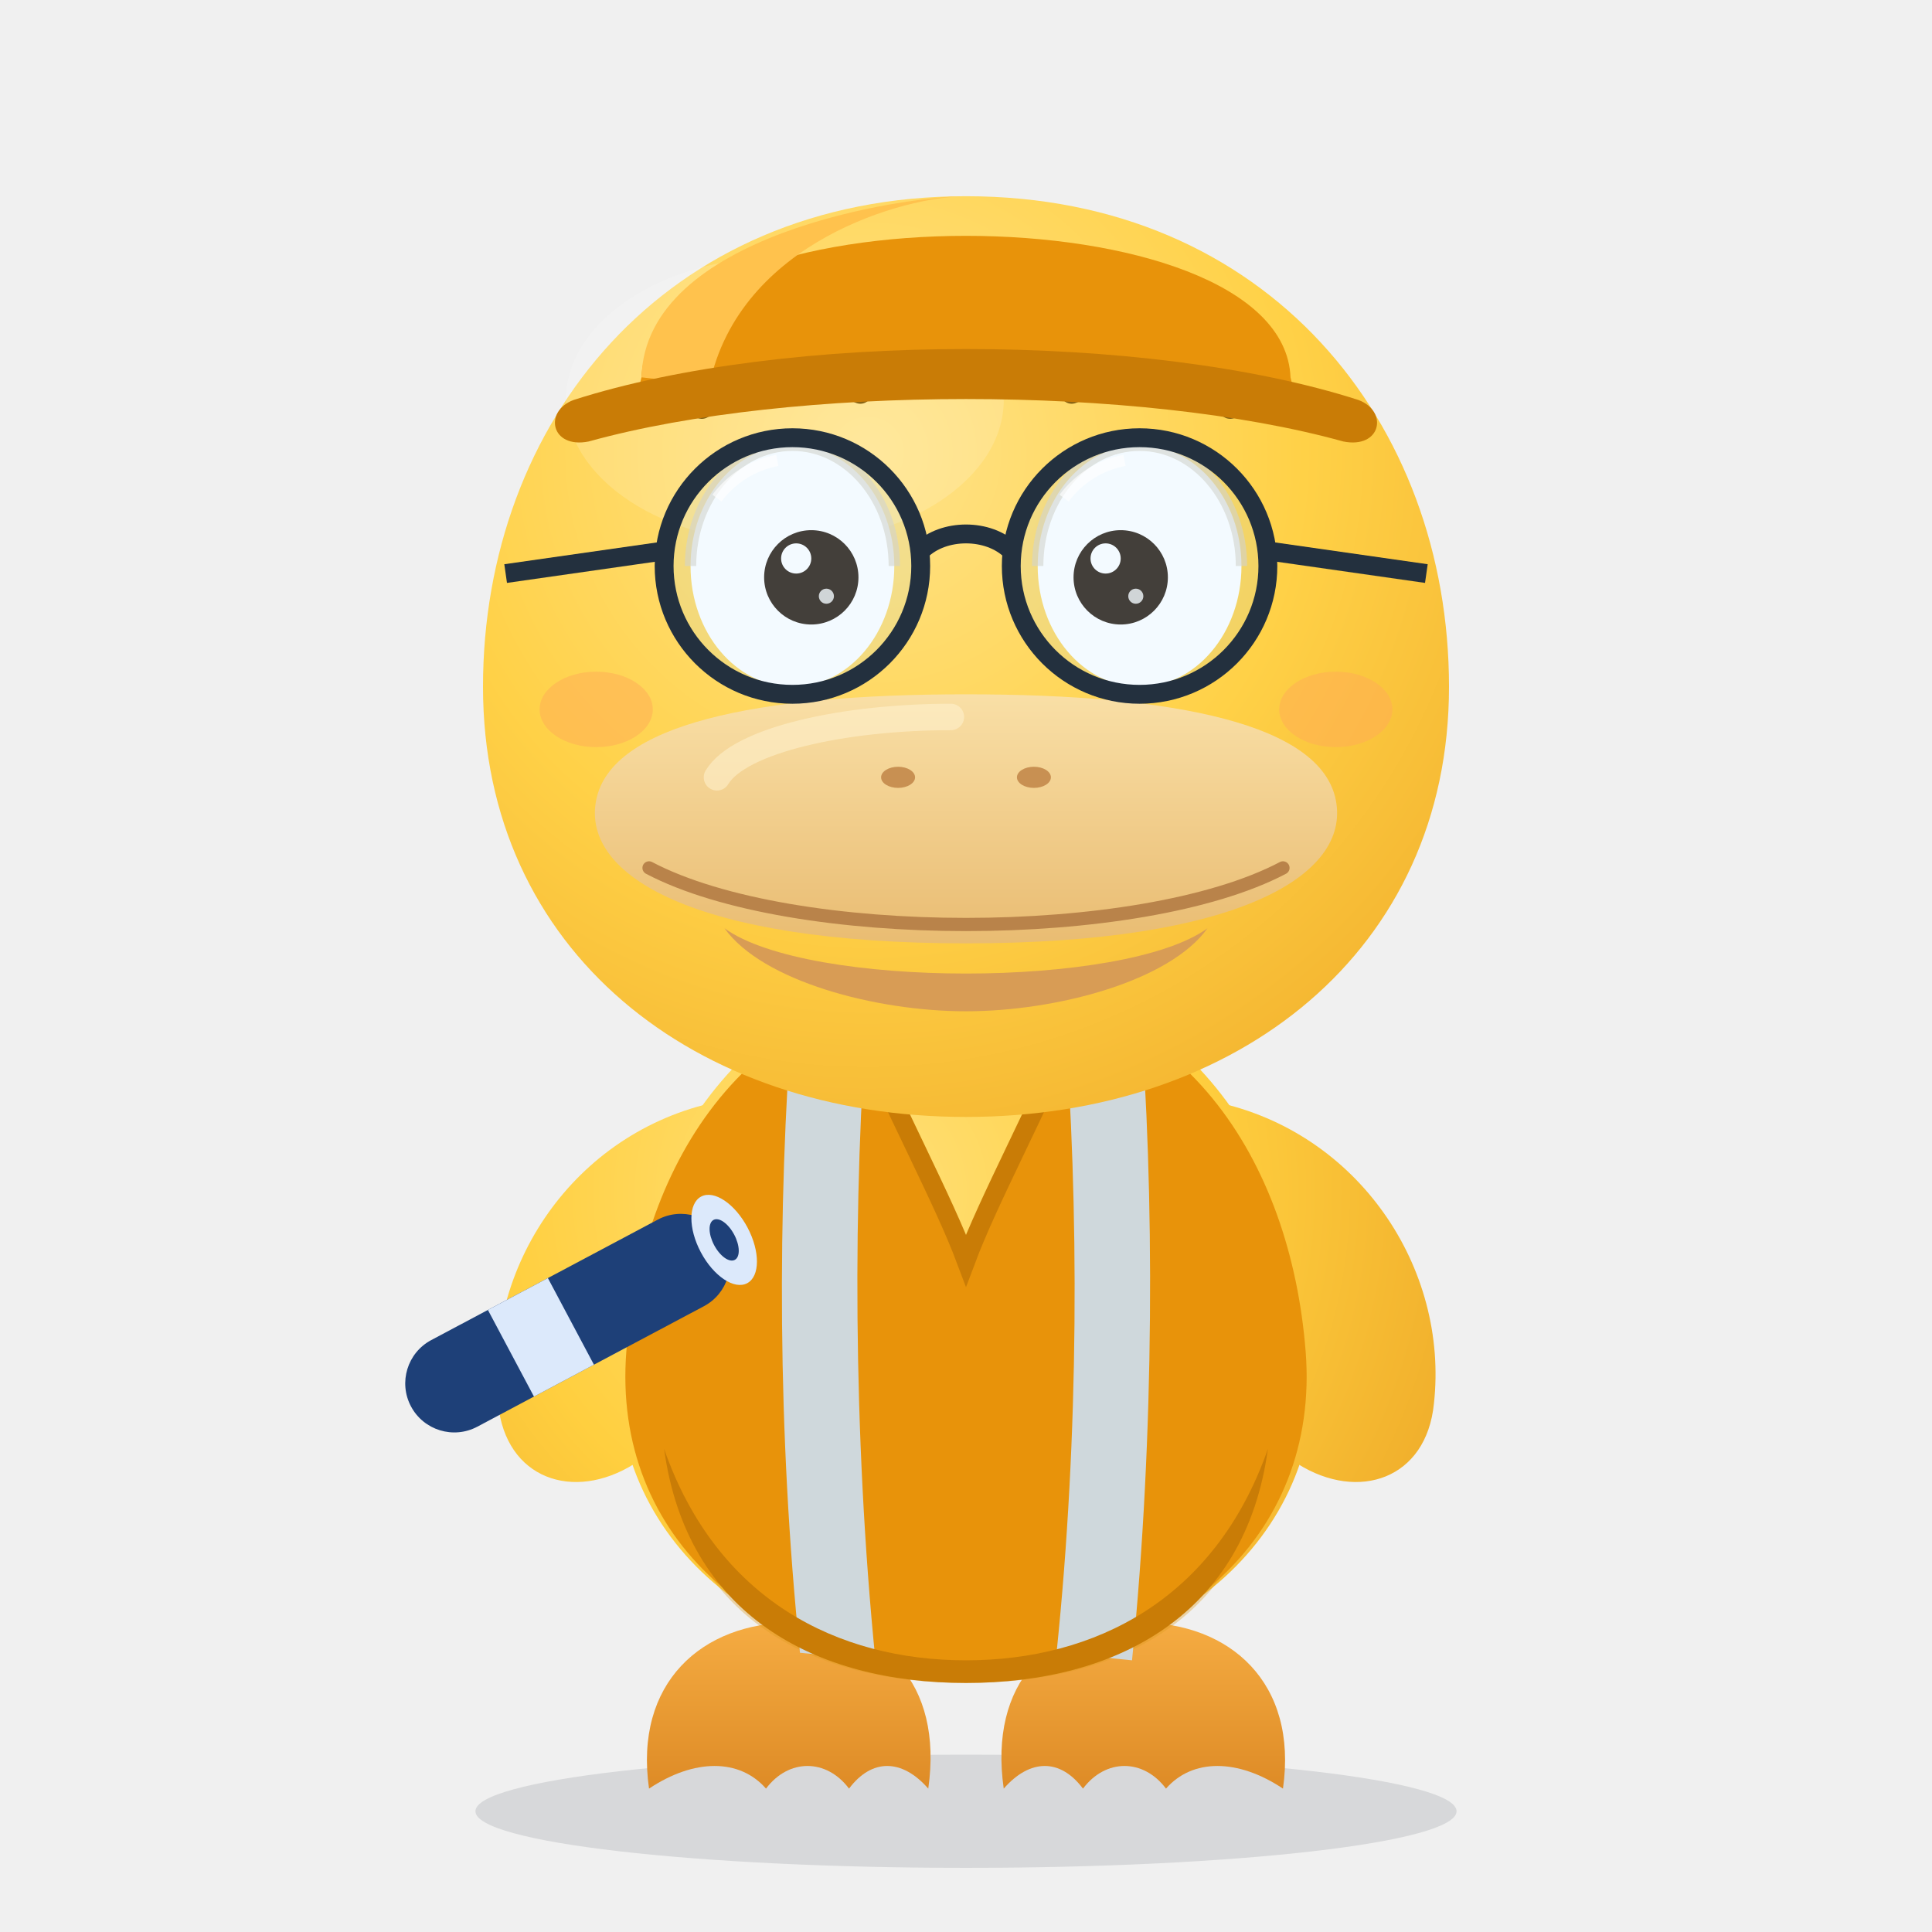
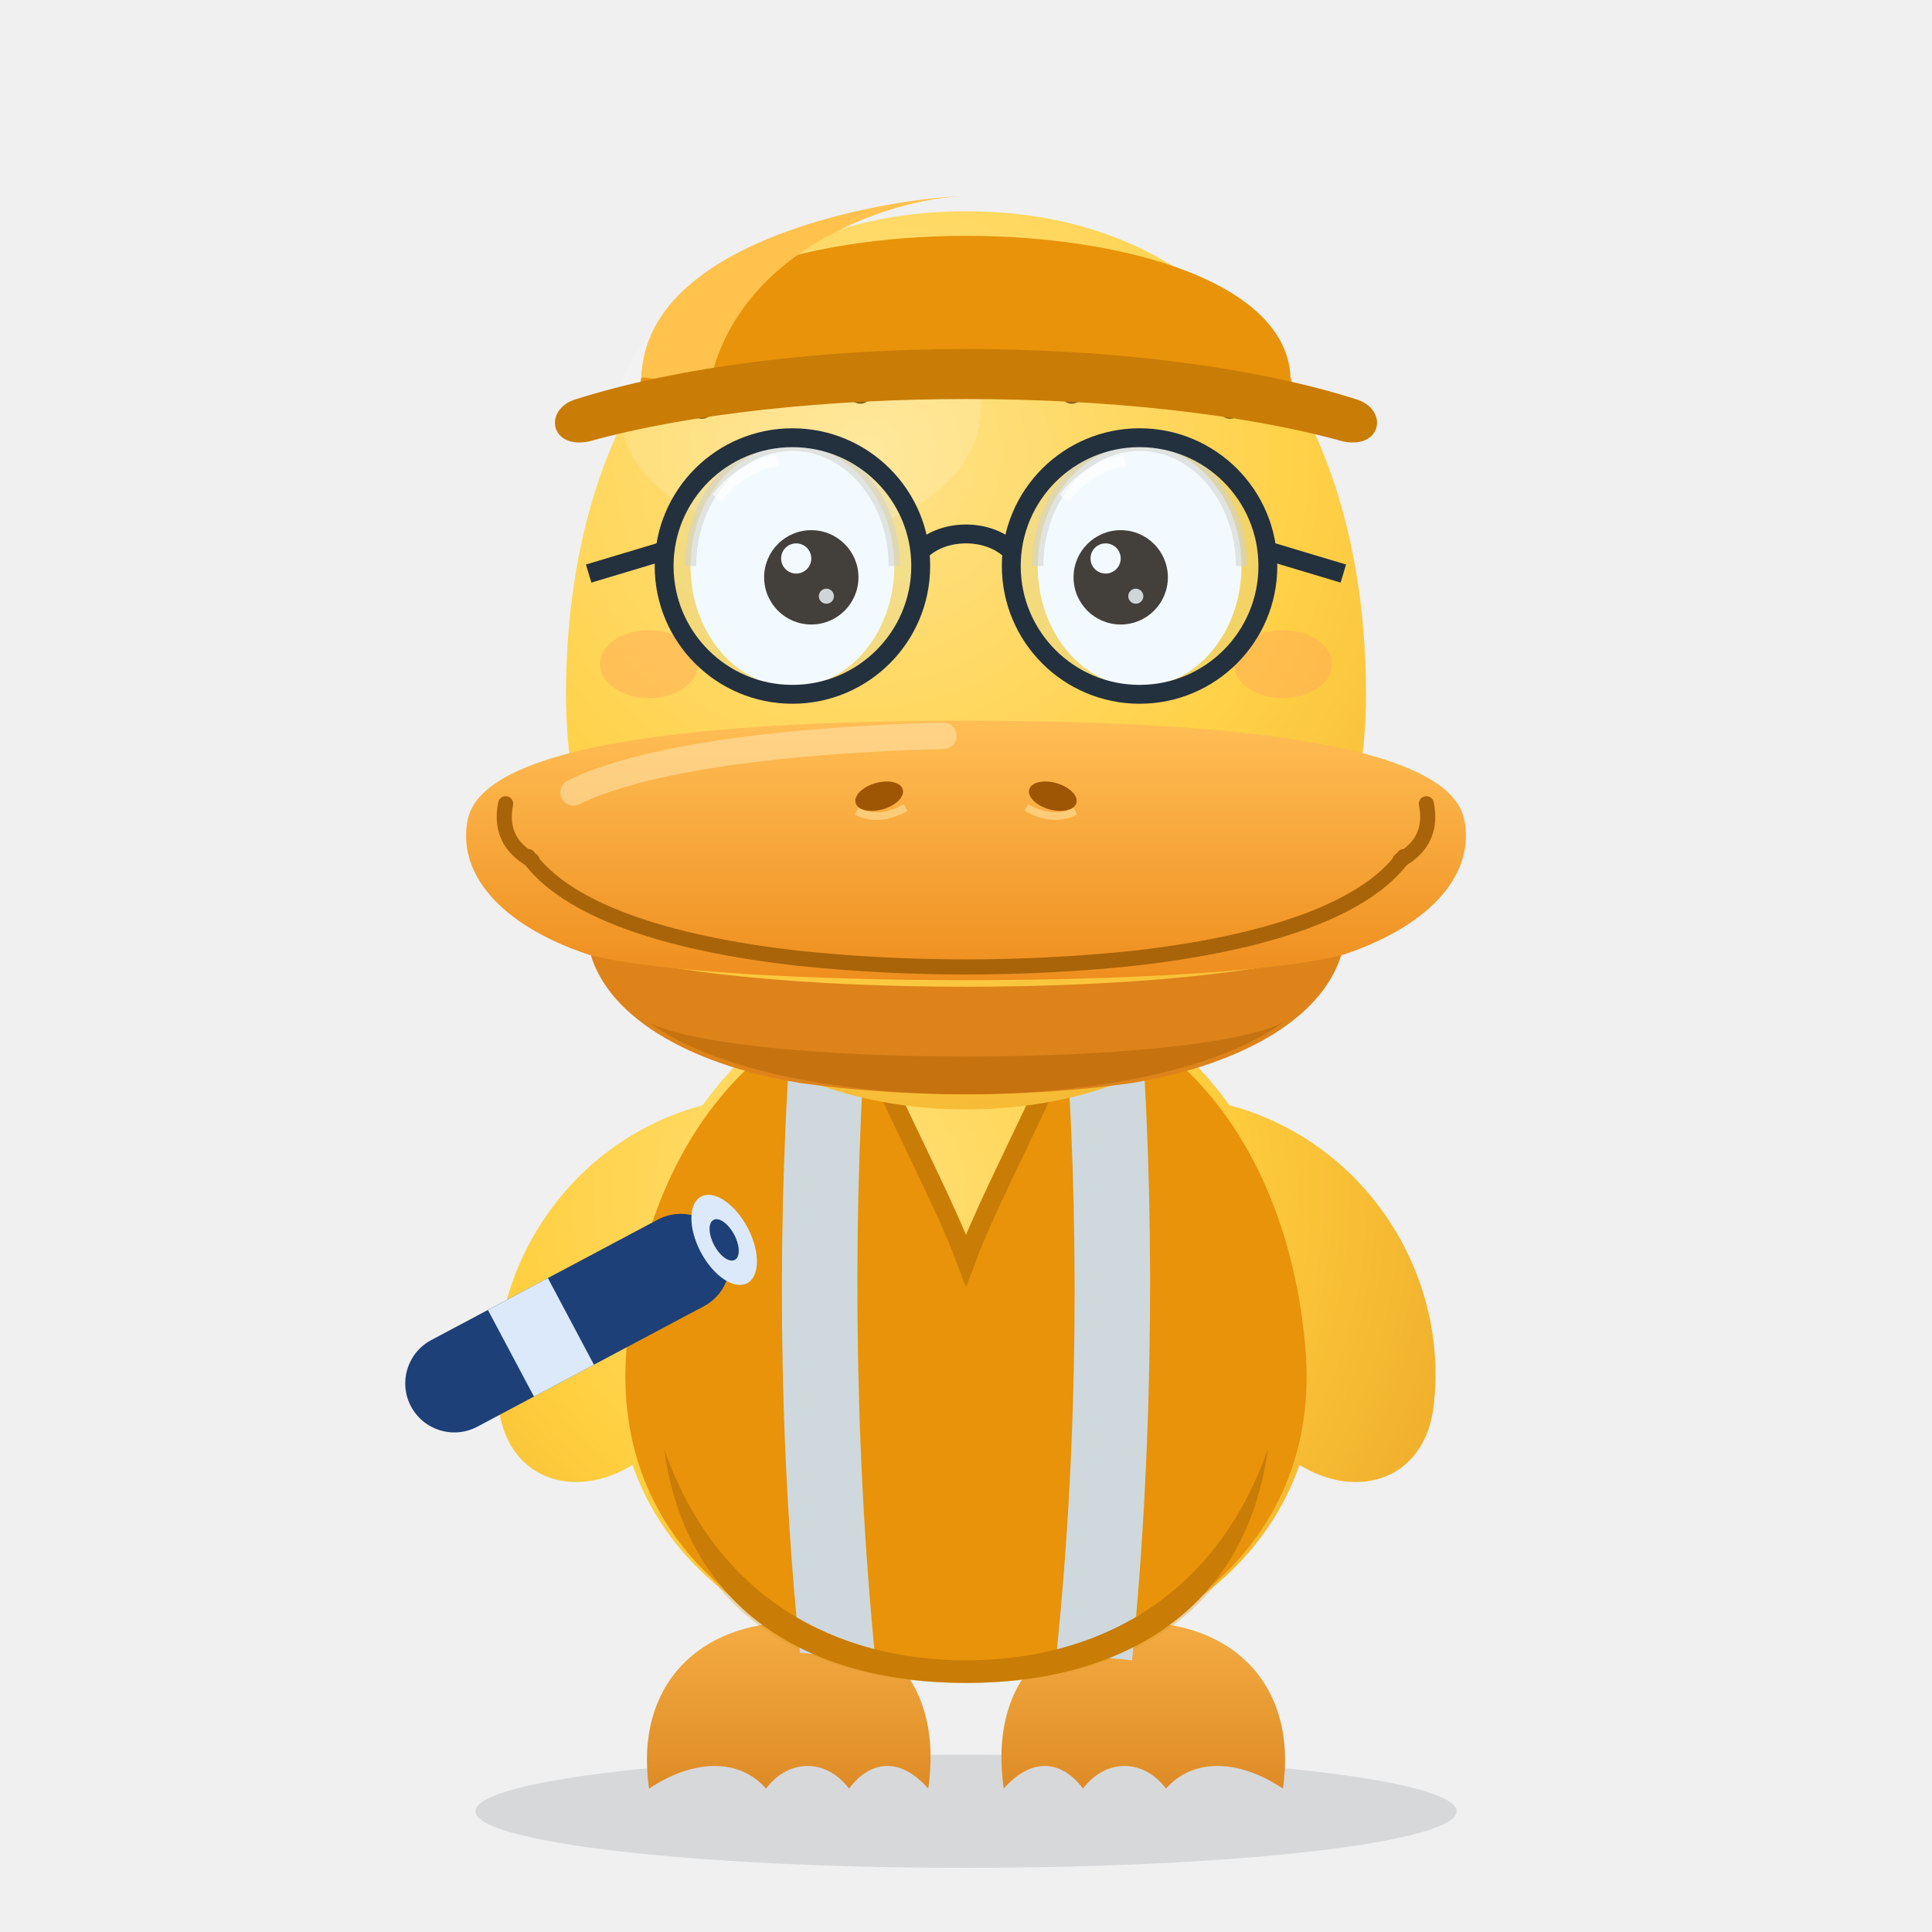
<svg xmlns="http://www.w3.org/2000/svg" viewBox="0 0 512 512" width="512" height="512" role="img" aria-labelledby="t d">
  <defs>
    <radialGradient id="gBody" gradientUnits="userSpaceOnUse" cx="226" cy="316" r="170">
      <stop offset="0%" stop-color="#FFE07A" />
      <stop offset="55%" stop-color="#FFCF3F" />
      <stop offset="100%" stop-color="#F0AE2B" />
    </radialGradient>
    <radialGradient id="gHead" gradientUnits="userSpaceOnUse" cx="230" cy="120" r="210">
      <stop offset="0%" stop-color="#FFE38A" />
      <stop offset="55%" stop-color="#FFD147" />
      <stop offset="100%" stop-color="#F2B02C" />
    </radialGradient>
    <linearGradient id="gBeak" x1="0" y1="0" x2="0" y2="1">
-       <stop offset="0%" stop-color="#F9DFA6" />
-       <stop offset="100%" stop-color="#E9BC72" />
+       <stop offset="0%" stop-color="#FFBE55" />
+       <stop offset="100%" stop-color="#EE8E1E" />
    </linearGradient>
    <linearGradient id="gFoot" x1="0" y1="0" x2="0" y2="1">
      <stop offset="0%" stop-color="#F5AC42" />
      <stop offset="100%" stop-color="#DE8B26" />
    </linearGradient>
    <linearGradient id="gCoat" x1="0" y1="0" x2="0" y2="1">
      <stop offset="0%" stop-color="#FFFFFF" />
      <stop offset="100%" stop-color="#E8EEF5" />
    </linearGradient>
    <clipPath id="clipEyeL">
      <ellipse cx="210" cy="150" rx="27" ry="32" />
    </clipPath>
    <clipPath id="clipEyeR">
      <ellipse cx="302" cy="150" rx="27" ry="32" />
    </clipPath>
  </defs>
  <style>
    #duck { animation: bob 4.2s ease-in-out infinite; }
    #shadow { transform-box: view-box; transform-origin: 256px 480px;
              animation: shadowPulse 4.2s ease-in-out infinite; }
    #head { transform-box: view-box; transform-origin: 256px 288px;
            animation: tilt 6.4s ease-in-out infinite; }
    #hair path { transform-box: view-box; transform-origin: 254px 62px;
                 animation: sway 3.4s ease-in-out infinite; }
    #hair path:nth-child(2) { animation-delay: .35s; }
    #hair path:nth-child(3) { animation-delay: .7s; }
    .lid { transform-box: fill-box; transform-origin: 50% 0%;
           transform: scaleY(0); animation: blink 5.6s infinite; }
    @keyframes bob { 0%,100% { transform: translateY(0); } 50% { transform: translateY(5px); } }
    @keyframes shadowPulse { 0%,100% { transform: scale(1); opacity:.12 } 50% { transform: scale(1.06); opacity:.16 } }
    @keyframes tilt { 0%,100% { transform: rotate(0deg); } 30% { transform: rotate(-1.3deg); } 75% { transform: rotate(1.1deg); } }
    @keyframes sway { 0%,100% { transform: rotate(0deg); } 50% { transform: rotate(3deg); } }
    @keyframes blink { 0%, 90.5%, 94.5%, 100% { transform: scaleY(0); } 91.5%, 93.5% { transform: scaleY(1); } }
    /* clases opcionales: añadir en el elemento raíz del SVG */
    svg.talk #bill-lower, .talk #bill-lower { animation: talk .42s ease-in-out infinite; }
    #bill-lower { transform-box: view-box; transform-origin: 256px 248px; }
    @keyframes talk { 0%,100% { transform: translateY(0); } 50% { transform: translateY(6px); } }
    .wave #arm-up { animation: wave 1.1s ease-in-out infinite; }
    #arm-up { transform-box: view-box; transform-origin: 330px 320px; }
    @keyframes wave { 0%,100% { transform: rotate(0deg); } 50% { transform: rotate(-8deg); } }

    @media (prefers-reduced-motion: reduce) { * { animation: none !important; } }
  </style>
  <ellipse id="shadow" cx="256" cy="480" rx="130" ry="15" fill="#1B2430" opacity="0.12" />
  <g id="duck">
    <g id="feet">
      <path d="M 172 474 C 168 446 186 430 210 430 C 234 430 250 446 246 474                C 239 466 231 466 225 474 C 219 466 209 466 203 474 C 196 466 184 466 172 474 Z" fill="url(#gFoot)" />
      <path d="M 266 474 C 262 446 278 430 302 430 C 326 430 344 446 340 474                C 328 466 316 466 309 474 C 303 466 293 466 287 474 C 281 466 273 466 266 474 Z" fill="url(#gFoot)" />
    </g>
    <g id="wing-left">
      <path d="M 190 292 C 152 300 128 336 132 372 C 134 392 152 398 168 388                C 192 372 204 336 204 304 Z" fill="url(#gBody)" />
    </g>
    <g id="wing-right">
      <path d="M 322 292 C 360 300 384 336 380 372 C 378 392 360 398 344 388                C 320 372 308 336 308 304 Z" fill="url(#gBody)" />
    </g>
    <g id="body">
      <path d="M 256 256 C 198 258 168 306 164 358 C 160 406 200 442 256 442                C 312 442 352 406 348 358 C 344 306 314 258 256 256 Z" fill="url(#gBody)" />
      <ellipse cx="256" cy="378" rx="62" ry="48" fill="#FFE9A8" />
      <path d="M 176 388 C 188 426 220 440 256 440 C 292 440 324 426 336 388                C 328 430 296 446 256 446 C 216 446 184 430 176 388 Z" fill="#DE9A1E" opacity="0.35" />
    </g>
    <g id="vest">
      <path d="M 256 260 C 198 262 170 308 166 358 C 162 408 202 442 256 442                C 310 442 350 408 346 358 C 342 308 314 262 256 260 Z" fill="#E8930A" />
      <path d="M 210 268 C 206 320 206 380 212 438 L 232 440 C 226 380 226 316 230 266 Z" fill="#CFD8DC" />
      <path d="M 302 266 C 306 316 306 380 300 440 L 280 438 C 286 380 286 320 282 268 Z" fill="#CFD8DC" />
      <path d="M 256 262 L 224 264 C 238 296 250 318 256 334 C 262 318 274 296 288 264 Z" fill="url(#gBody)" />
      <path d="M 224 264 C 238 296 250 318 256 334 C 262 318 274 296 288 264" fill="none" stroke="#C97C06" stroke-width="5" />
      <path d="M 176 384 C 190 424 222 440 256 440 C 290 440 322 424 336 384                C 330 428 296 446 256 446 C 216 446 182 428 176 384 Z" fill="#C97C06" />
    </g>
    <g id="head">
-       <path d="M 256 52 C 176 52 128 112 128 182 C 128 252 184 296 256 296                C 328 296 384 252 384 182 C 384 112 336 52 256 52 Z" fill="url(#gHead)" />
-       <ellipse cx="208" cy="106" rx="58" ry="38" fill="#FFFFFF" opacity="0.16" />
-       <ellipse cx="158" cy="188" rx="15" ry="10" fill="#FFAC55" opacity="0.5" />
-       <ellipse cx="354" cy="188" rx="15" ry="10" fill="#FFAC55" opacity="0.5" />
+       <path d="M 256 56 C 184 56 150 114 150 184 C 150 250 194 294 256 294                C 318 294 362 250 362 184 C 362 114 328 56 256 56 Z" fill="url(#gHead)" />
+       <ellipse cx="212" cy="108" rx="48" ry="34" fill="#FFFFFF" opacity="0.16" />
+       <ellipse cx="172" cy="176" rx="13" ry="9" fill="#FFAC55" opacity="0.5" />
+       <ellipse cx="340" cy="176" rx="13" ry="9" fill="#FFAC55" opacity="0.5" />
      <g id="eye-left">
        <ellipse cx="210" cy="150" rx="27" ry="32" fill="#FFFFFF" />
        <path d="M 183 150 A 27 32 0 0 1 237 150" fill="none" stroke="#D8D2C4" stroke-width="3" opacity=".6" />
        <circle cx="215" cy="153" r="12.5" fill="#33261B" />
        <circle cx="211" cy="148" r="4" fill="#FFFFFF" />
        <circle cx="219" cy="158" r="2" fill="#FFFFFF" opacity="0.8" />
        <g clip-path="url(#clipEyeL)">
          <ellipse class="lid" cx="210" cy="150" rx="28" ry="33" fill="#F6C74A" />
        </g>
      </g>
      <g id="eye-right">
        <ellipse cx="302" cy="150" rx="27" ry="32" fill="#FFFFFF" />
        <path d="M 275 150 A 27 32 0 0 1 329 150" fill="none" stroke="#D8D2C4" stroke-width="3" opacity=".6" />
        <circle cx="297" cy="153" r="12.5" fill="#33261B" />
        <circle cx="293" cy="148" r="4" fill="#FFFFFF" />
        <circle cx="301" cy="158" r="2" fill="#FFFFFF" opacity="0.8" />
        <g clip-path="url(#clipEyeR)">
          <ellipse class="lid" cx="302" cy="150" rx="28" ry="33" fill="#F6C74A" />
        </g>
      </g>
      <g fill="none" stroke="#8A6414" stroke-width="6" stroke-linecap="round">
        <path d="M 186 108 C 196 100 214 98 228 104" />
        <path d="M 284 104 C 298 98 316 100 326 108" />
      </g>
-       <g id="beak">
-         <path id="bill-lower" d="M 192 246 C 214 262 298 262 320 246 C 310 260 280 268 256 268                  C 232 268 202 260 192 246 Z" fill="#D89C55" />
-         <path d="M 158 212 C 162 192 200 184 256 184 C 312 184 350 192 354 212                  C 358 232 328 250 256 250 C 184 250 154 232 158 212 Z" fill="url(#gBeak)" />
-         <path d="M 172 230 C 210 250 302 250 340 230" fill="none" stroke="#B9834A" stroke-width="3.5" stroke-linecap="round" />
-         <path d="M 190 206 C 196 196 224 190 252 190" fill="none" stroke="#FFF3D0" stroke-width="7" stroke-linecap="round" opacity="0.55" />
-         <ellipse cx="238" cy="206" rx="4.5" ry="2.8" fill="#C89052" />
-         <ellipse cx="274" cy="206" rx="4.5" ry="2.8" fill="#C89052" />
+       <g id="beak" transform="translate(0 7)">
+         <path id="bill-lower" d="M 156 244 C 192 258 320 258 356 244                  C 352 262 330 275 300 280 C 272 284 240 284 212 280                  C 182 275 160 262 156 244 Z" fill="#DD831A" />
+         <path d="M 172 264 C 196 276 316 276 340 264 C 322 277 288 283 256 283                  C 224 283 190 277 172 264 Z" fill="#C06E0C" opacity=".8" />
+         <path d="M 124 210 C 128 192 176 184 256 184 C 336 184 384 192 388 210                  C 391 224 380 238 356 246 C 322 255 190 255 156 246                  C 132 238 121 224 124 210 Z" fill="url(#gBeak)" />
+         <g fill="none" stroke="#A96409" stroke-width="4" stroke-linecap="round">
+           <path d="M 140 220 C 150 234 176 243 212 247 C 241 250 271 250 300 247                    C 336 243 362 234 372 220" />
+           <path d="M 141 221 Q 132 216 134 206" />
+           <path d="M 371 221 Q 380 216 378 206" />
+         </g>
+         <g id="nostrils">
+           <ellipse cx="233" cy="204" rx="6.5" ry="3.6" fill="#9E5605" transform="rotate(-16 233 204)" />
+           <ellipse cx="279" cy="204" rx="6.5" ry="3.6" fill="#9E5605" transform="rotate(16 279 204)" />
+           <path d="M 227 208 Q 233 211 240 207" fill="none" stroke="#FFD98F" stroke-width="2" opacity=".7" />
+           <path d="M 272 207 Q 279 211 285 208" fill="none" stroke="#FFD98F" stroke-width="2" opacity=".7" />
+         </g>
+         <path d="M 152 203 C 170 194 208 189 250 188" fill="none" stroke="#FFE1A6" stroke-width="7" stroke-linecap="round" opacity="0.6" />
      </g>
      <g id="glasses" fill="none" stroke="#23303E" stroke-width="5">
        <circle cx="210" cy="150" r="34" fill="#AAD7FF" fill-opacity="0.14" />
        <circle cx="302" cy="150" r="34" fill="#AAD7FF" fill-opacity="0.14" />
        <path d="M 244 146 C 250 140 262 140 268 146" />
-         <path d="M 176 146 L 134 152" />
-         <path d="M 336 146 L 378 152" />
+         <path d="M 176 146 L 156 152" />
+         <path d="M 336 146 L 356 152" />
        <path d="M 190 132 A 26 26 0 0 1 206 122" stroke="#FFFFFF" stroke-width="3" opacity=".65" />
        <path d="M 282 132 A 26 26 0 0 1 298 122" stroke="#FFFFFF" stroke-width="3" opacity=".65" />
      </g>
      <g id="casco">
        <path d="M 170 100 C 172 50 340 50 342 100 L 344 108 C 296 94 216 94 168 108 Z" fill="#E8930A" />
        <path d="M 170 100 C 171 62 240 52 256 52 C 240 52 196 64 188 102 Z" fill="#FFC24D" />
        <path d="M 152 106 C 208 88 304 88 360 106 C 368 109 366 119 356 117                  C 302 102 210 102 156 117 C 146 119 144 109 152 106 Z" fill="#C97C06" />
      </g>
    </g>
    <g id="plano" transform="rotate(-28 150 352)">
      <rect x="104" y="338" width="94" height="26" rx="13" fill="#1E4078" />
      <ellipse cx="198" cy="351" rx="7" ry="13" fill="#DCE9FB" />
      <ellipse cx="198" cy="351" rx="3" ry="6" fill="#1E4078" />
      <rect x="134" y="338" width="18" height="26" fill="#DCE9FB" />
    </g>
  </g>
</svg>
